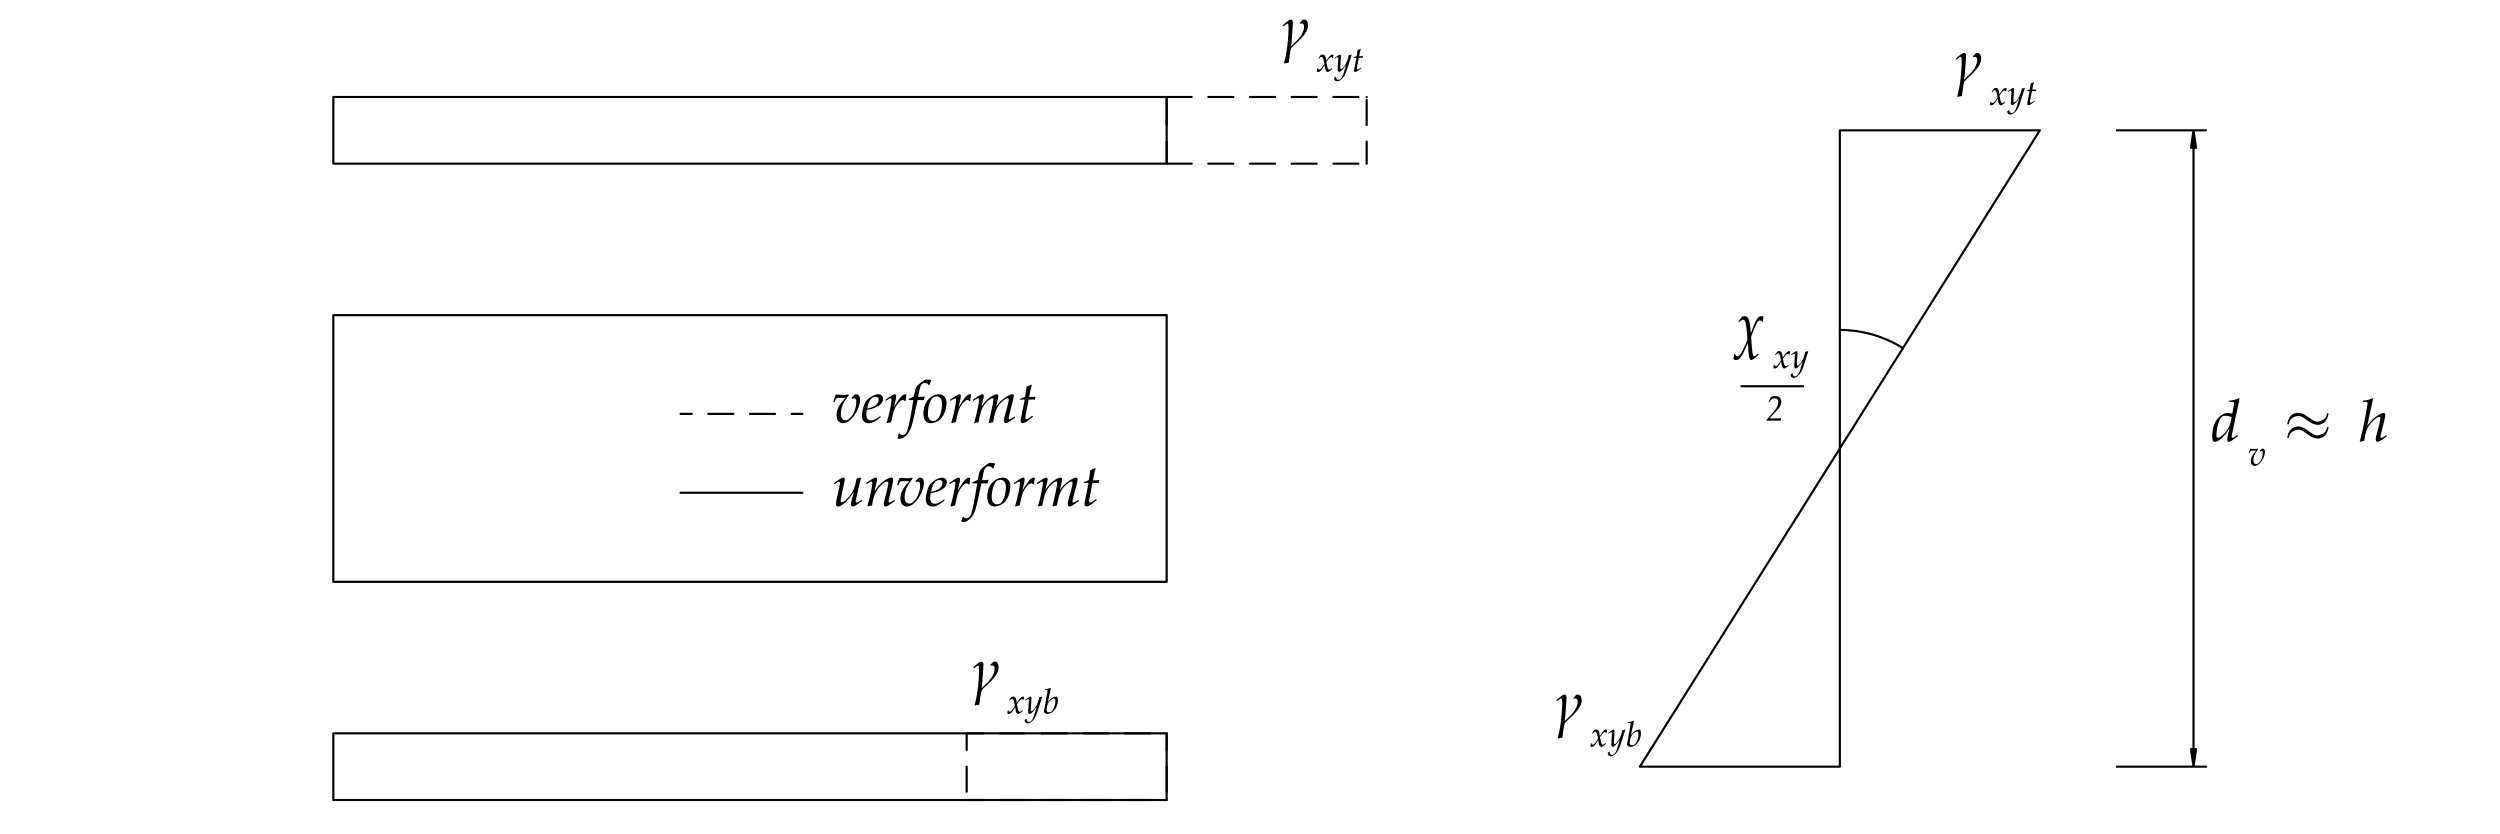
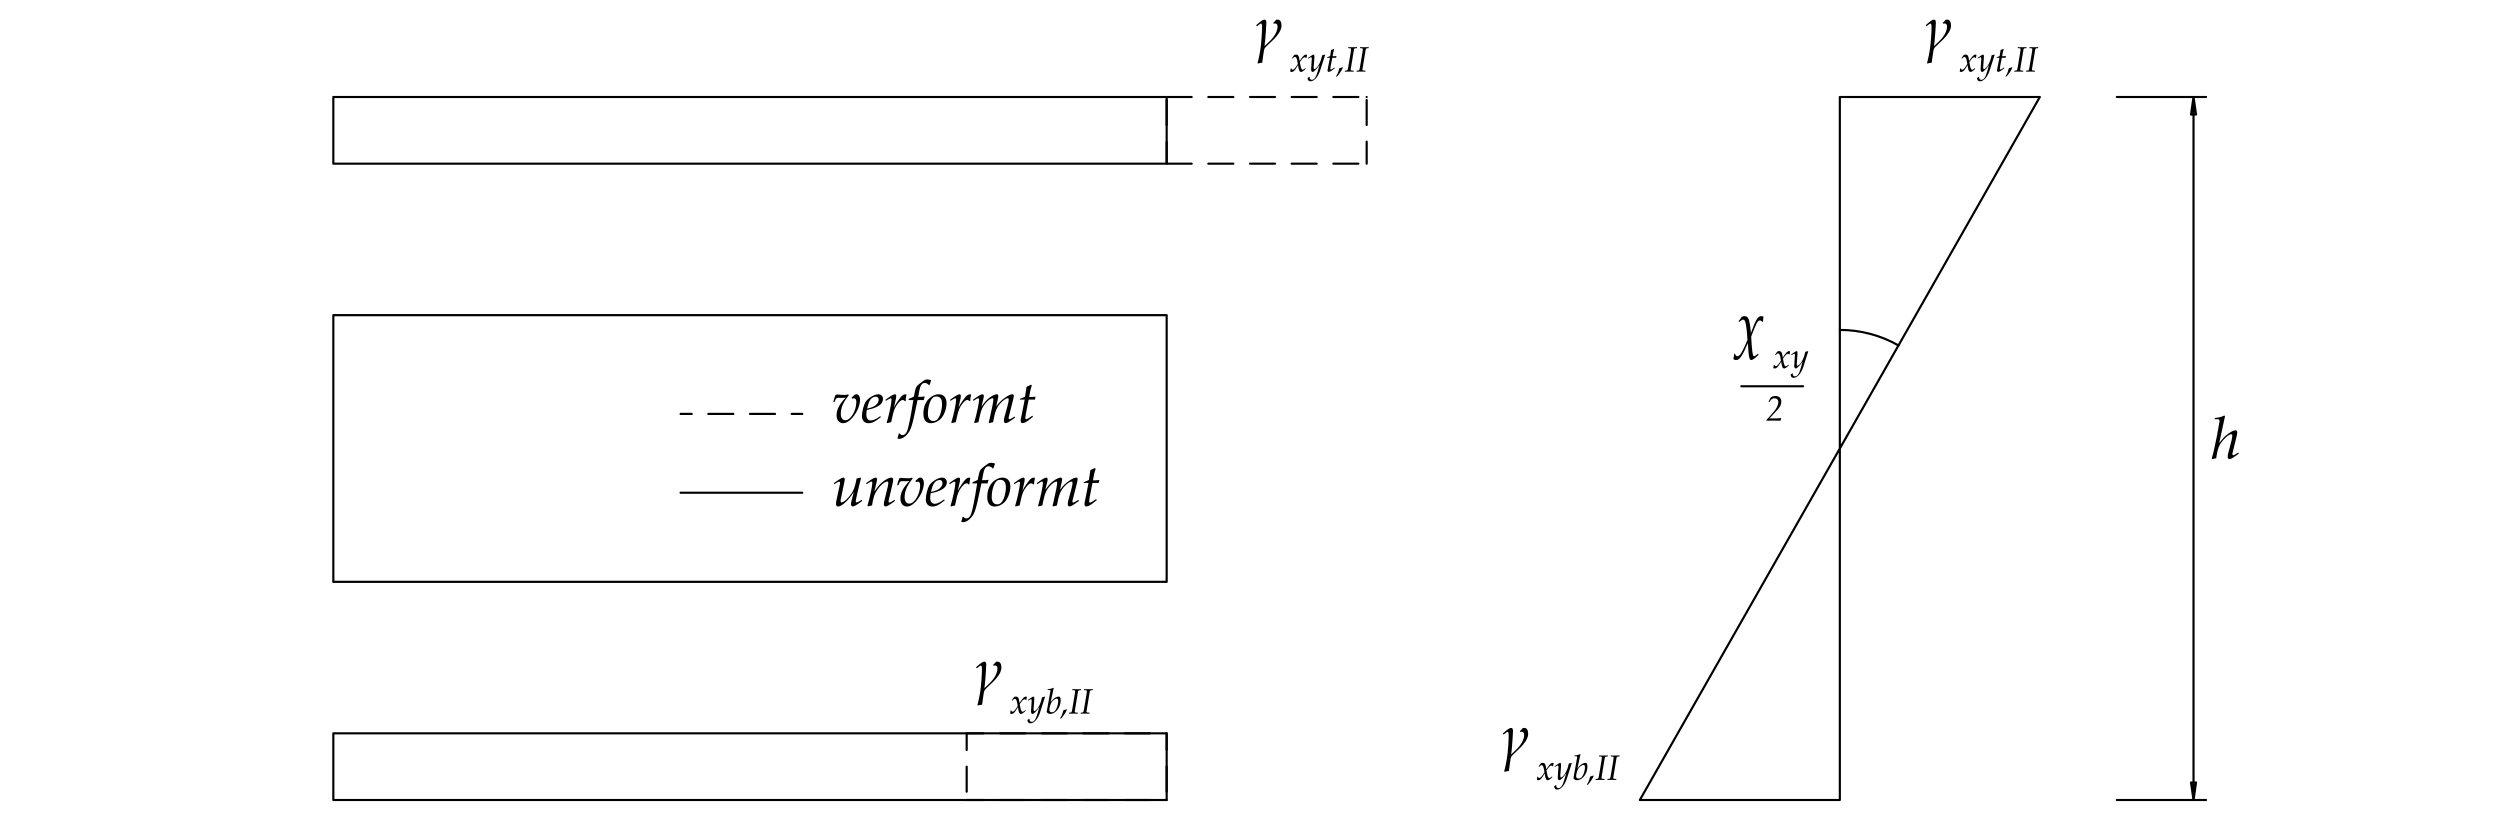
<svg xmlns="http://www.w3.org/2000/svg" version="1.1" id="svg1" width="566.929" height="188.976" viewBox="0 0 566.929 188.976">
  <defs id="defs1">
    <clipPath clipPathUnits="userSpaceOnUse" id="clipPath3">
      <path d="M -0.004,-0.001 V 141.734 H 425.201 V -0.001 H -0.004" transform="matrix(1,0,0,-1,-295.6195,83.2586)" clip-rule="evenodd" id="path3" />
    </clipPath>
    <clipPath clipPathUnits="userSpaceOnUse" id="clipPath4">
      <path d="M -0.004,-0.001 V 141.734 H 425.201 V -0.001 H -0.004" transform="matrix(1,0,0,-1,-301.5552,79.12475)" clip-rule="evenodd" id="path4" />
    </clipPath>
    <clipPath clipPathUnits="userSpaceOnUse" id="clipPath5">
      <path d="M -0.004,-0.001 V 141.734 H 425.201 V -0.001 H -0.004" transform="matrix(1,0,0,-1,-300.3439,70.19561)" clip-rule="evenodd" id="path5" />
    </clipPath>
    <clipPath clipPathUnits="userSpaceOnUse" id="clipPath6">
-       <path d="M -0.004,-0.001 V 141.734 H 425.201 V -0.001 H -0.004" transform="matrix(1,0,0,-1,-165.151,24.5016)" clip-rule="evenodd" id="path6" />
+       <path d="M -0.004,-0.001 V 141.734 H 425.201 V -0.001 H -0.004" transform="matrix(1,0,0,-1,-141.5188,69.86225)" clip-rule="evenodd" id="path6" />
    </clipPath>
    <clipPath clipPathUnits="userSpaceOnUse" id="clipPath7">
-       <path d="M -0.004,-0.001 V 141.734 H 425.201 V -0.001 H -0.004" transform="matrix(1,0,0,-1,-171.2676,20.36774)" clip-rule="evenodd" id="path7" />
-     </clipPath>
-     <clipPath clipPathUnits="userSpaceOnUse" id="clipPath8">
-       <path d="M -0.004,-0.001 V 141.734 H 425.201 V -0.001 H -0.004" transform="matrix(1,0,0,-1,-217.7808,133.6921)" clip-rule="evenodd" id="path8" />
+       <path d="M -0.004,-0.001 V 141.734 H 425.201 V -0.001 H -0.004" transform="matrix(1,0,0,-1,-141.5188,55.68902)" clip-rule="evenodd" id="path7" />
    </clipPath>
    <clipPath clipPathUnits="userSpaceOnUse" id="clipPath9">
-       <path d="M -0.004,-0.001 V 141.734 H 425.201 V -0.001 H -0.004" transform="matrix(1,0,0,-1,-223.8974,129.5583)" clip-rule="evenodd" id="path9" />
+       <path d="M -0.004,-0.001 V 141.734 H 425.201 V -0.001 H -0.004" transform="matrix(1,0,0,-1,-255.2201,13.22765)" clip-rule="evenodd" id="path9" />
    </clipPath>
    <clipPath clipPathUnits="userSpaceOnUse" id="clipPath10">
-       <path d="M -0.004,-0.001 V 141.734 H 425.201 V -0.001 H -0.004" transform="matrix(1,0,0,-1,-141.5188,69.86225)" clip-rule="evenodd" id="path10" />
+       <path d="M -0.004,-0.001 V 141.734 H 425.201 V -0.001 H -0.004" transform="matrix(1,0,0,-1,-261.3367,9.093788)" clip-rule="evenodd" id="path10" />
    </clipPath>
    <clipPath clipPathUnits="userSpaceOnUse" id="clipPath11">
-       <path d="M -0.004,-0.001 V 141.734 H 425.201 V -0.001 H -0.004" transform="matrix(1,0,0,-1,-141.5188,55.68902)" clip-rule="evenodd" id="path11" />
+       <path d="M -0.004,-0.001 V 141.734 H 425.201 V -0.001 H -0.004" transform="matrix(1,0,0,-1,-327.1391,133.6921)" clip-rule="evenodd" id="path11" />
    </clipPath>
    <clipPath clipPathUnits="userSpaceOnUse" id="clipPath12">
-       <path d="M -0.004,-0.001 V 141.734 H 425.201 V -0.001 H -0.004" transform="matrix(1,0,0,-1,-332.2721,128.0229)" clip-rule="evenodd" id="path12" />
+       <path d="M -0.004,-0.001 V 141.734 H 425.201 V -0.001 H -0.004" transform="matrix(1,0,0,-1,-333.2557,129.5583)" clip-rule="evenodd" id="path12" />
    </clipPath>
    <clipPath clipPathUnits="userSpaceOnUse" id="clipPath13">
-       <path d="M -0.004,-0.001 V 141.734 H 425.201 V -0.001 H -0.004" transform="matrix(1,0,0,-1,-338.3887,123.889)" clip-rule="evenodd" id="path13" />
+       <path d="M -0.004,-0.001 V 141.734 H 425.201 V -0.001 H -0.004" transform="matrix(1,0,0,-1,-213.2714,133.6921)" clip-rule="evenodd" id="path13" />
    </clipPath>
    <clipPath clipPathUnits="userSpaceOnUse" id="clipPath14">
-       <path d="M -0.004,-0.001 V 141.734 H 425.201 V -0.001 H -0.004" transform="matrix(1,0,0,-1,-264.3217,18.89694)" clip-rule="evenodd" id="path14" />
+       <path d="M -0.004,-0.001 V 141.734 H 425.201 V -0.001 H -0.004" transform="matrix(1,0,0,-1,-219.3879,129.5583)" clip-rule="evenodd" id="path14" />
    </clipPath>
    <clipPath clipPathUnits="userSpaceOnUse" id="clipPath15">
-       <path d="M -0.004,-0.001 V 141.734 H 425.201 V -0.001 H -0.004" transform="matrix(1,0,0,-1,-270.4383,14.76308)" clip-rule="evenodd" id="path15" />
+       <path d="M -0.004,-0.001 V 141.734 H 425.201 V -0.001 H -0.004" transform="matrix(1,0,0,-1,-165.6306,24.5016)" clip-rule="evenodd" id="path15" />
+     </clipPath>
+     <clipPath clipPathUnits="userSpaceOnUse" id="clipPath16">
+       <path d="M -0.004,-0.001 V 141.734 H 425.201 V -0.001 H -0.004" transform="matrix(1,0,0,-1,-171.7472,20.36774)" clip-rule="evenodd" id="path16" />
    </clipPath>
    <clipPath clipPathUnits="userSpaceOnUse" id="clipPath18">
-       <path d="M -0.004,-0.001 V 141.734 H 425.201 V -0.001 H -0.004" transform="matrix(1,0,0,-1,-376.0719,66.68541)" clip-rule="evenodd" id="path18" />
-     </clipPath>
-     <clipPath clipPathUnits="userSpaceOnUse" id="clipPath19">
-       <path d="M -0.004,-0.001 V 141.734 H 425.201 V -0.001 H -0.004" transform="matrix(1,0,0,-1,-382.3594,62.55155)" clip-rule="evenodd" id="path19" />
-     </clipPath>
-     <clipPath clipPathUnits="userSpaceOnUse" id="clipPath20">
-       <path d="M -0.004,-0.001 V 141.734 H 425.201 V -0.001 H -0.004" transform="matrix(1,0,0,-1,-388.4217,66.68541)" clip-rule="evenodd" id="path20" />
-     </clipPath>
-     <clipPath clipPathUnits="userSpaceOnUse" id="clipPath21">
-       <path d="M -0.004,-0.001 V 141.734 H 425.201 V -0.001 H -0.004" transform="matrix(1,0,0,-1,-401.2492,66.68541)" clip-rule="evenodd" id="path21" />
+       <path d="M -0.004,-0.001 V 141.734 H 425.201 V -0.001 H -0.004" transform="matrix(1,0,0,-1,-376.0719,63.73738)" clip-rule="evenodd" id="path18" />
    </clipPath>
  </defs>
  <g id="g1">
    <path id="path1" d="m 198.425,125.235 h 4.252 m 2.835,0 h 4.252 m 2.835,0 h 4.252 m 2.835,0 h 4.252 m 2.835,0 h 4.252 m -32.599,0 v 0 m 34.016,0 v 0 m 0,-11.339 v 3.742 m 0,2.835 v 4.252 m 0,-10.828 v 0 m 0,11.339 v 0 M 198.425,113.896 h 4.252 m 2.835,0 h 4.252 m 2.835,0 h 4.252 m 2.835,0 h 4.252 m 2.835,0 h 4.252 m -32.599,0 v 0 m 34.016,0 v 0 m -34.016,0 v 3.742 m 0,2.835 v 4.252 m 0,-10.828 v 0 m 0,11.339 v 0 M 164.409,17.008 h 2.835 m 2.835,0 h 4.252 m 2.835,0 h 4.252 m 2.835,0 h 4.252 m 2.835,0 h 4.252 m -31.181,0 v 0 m 34.016,0 v 0 m 0,-9.921 v 4.252 m 0,2.835 v 2.835 m 0,-11.339 v 0 m 0,11.339 v 0 M 164.409,5.669 h 2.835 m 2.835,0 h 4.252 m 2.835,0 h 4.252 m 2.835,0 h 4.252 m 2.835,0 h 4.252 m -31.181,0 v 0 m 34.016,0 v 0 m -34.016,1.417 v 4.252 m 0,2.835 v 2.835 m 0,-11.339 v 0 m 0,11.339 v 0 m -48.657,54.328 h 1.886 m 2.835,0 h 4.252 m 2.835,0 h 4.252 m 2.835,0 h 1.799 m -20.693,0 v 0 m 20.693,0 v 0" style="fill:none;stroke:#000000;stroke-width:0.368;stroke-linecap:round;stroke-linejoin:round;stroke-miterlimit:10;stroke-dasharray:none;stroke-opacity:1" transform="matrix(1.333333,0,0,-1.333333,0,188.976)" />
-     <path id="path2" d="m 115.752,57.928 h 20.693 M 346.932,119.565 278.901,11.339 m 34.016,0 V 119.565 H 346.932 M 278.901,11.339 h 34.016 m -16.749,64.699 h 10.488 M 56.693,42.775 V 88.129 M 198.425,42.775 V 88.129 H 56.693 m 0,-45.354 H 198.425 M 56.693,5.669 V 17.008 M 198.425,5.669 V 17.008 H 56.693 m 0,-11.339 H 198.425 M 56.693,113.896 V 125.235 M 198.425,113.896 V 125.235 H 56.693 m 0,-11.339 h 141.732" style="fill:none;stroke:#000000;stroke-width:0.368;stroke-linecap:round;stroke-linejoin:round;stroke-miterlimit:10;stroke-dasharray:none;stroke-opacity:1" transform="matrix(1.333333,0,0,-1.333333,0,188.976)" />
+     <path id="path2" d="m 115.752,57.928 h 20.693 m 159.723,18.11 h 10.488 m 6.261,49.197 H 346.932 M 278.901,5.669 h 34.016 M 346.932,125.235 278.901,5.669 m 34.016,0 V 125.235 M 56.693,42.775 V 88.129 M 198.425,42.775 V 88.129 H 56.693 m 0,-45.354 H 198.425 M 56.693,5.669 V 17.008 M 198.425,5.669 V 17.008 H 56.693 m 0,-11.339 H 198.425 M 56.693,113.896 V 125.235 M 198.425,113.896 V 125.235 H 56.693 m 0,-11.339 h 141.732" style="fill:none;stroke:#000000;stroke-width:0.368;stroke-linecap:round;stroke-linejoin:round;stroke-miterlimit:10;stroke-dasharray:none;stroke-opacity:1" transform="matrix(1.333333,0,0,-1.333333,0,188.976)" />
    <text id="text2" xml:space="preserve" transform="matrix(1.333333,0,0,1.333333,394.1593,77.96453)" clip-path="url(#clipPath3)">
      <tspan style="font-style:italic;font-variant:normal;font-weight:normal;font-stretch:normal;font-size:10.007px;font-family:'Palatino Linotype';writing-mode:lr-tb;fill:#000000;fill-opacity:1;fill-rule:nonzero;stroke:none" x="0" y="0" id="tspan2">χ</tspan>
    </text>
    <text id="text3" xml:space="preserve" transform="matrix(1.333333,0,0,1.333333,402.0736,83.47633)" clip-path="url(#clipPath4)">
      <tspan style="font-style:italic;font-variant:normal;font-weight:normal;font-stretch:normal;font-size:6.004px;font-family:'Palatino Linotype';writing-mode:lr-tb;fill:#000000;fill-opacity:1;fill-rule:nonzero;stroke:none" x="0 3.002" y="0" id="tspan3">xy</tspan>
    </text>
    <text id="text4" xml:space="preserve" transform="matrix(1.333333,0,0,1.333333,400.4585,95.38185)" clip-path="url(#clipPath5)">
      <tspan style="font-style:italic;font-variant:normal;font-weight:normal;font-stretch:normal;font-size:6.004px;font-family:'Palatino Linotype';writing-mode:lr-tb;fill:#000000;fill-opacity:1;fill-rule:nonzero;stroke:none" x="0" y="0" id="tspan4">2</tspan>
    </text>
-     <text id="text5" xml:space="preserve" transform="matrix(1.333333,0,0,1.333333,220.2014,156.3072)" clip-path="url(#clipPath6)">
-       <tspan style="font-style:italic;font-variant:normal;font-weight:normal;font-stretch:normal;font-size:10.007px;font-family:'Palatino Linotype';writing-mode:lr-tb;fill:#000000;fill-opacity:1;fill-rule:nonzero;stroke:none" x="0" y="0" id="tspan5">γ</tspan>
+     <text id="text5" xml:space="preserve" transform="matrix(1.333333,0,0,1.333333,188.6917,95.82633)" clip-path="url(#clipPath6)">
+       <tspan style="font-style:italic;font-variant:normal;font-weight:normal;font-stretch:normal;font-size:10.007px;font-family:'Palatino Linotype';writing-mode:lr-tb;fill:#000000;fill-opacity:1;fill-rule:nonzero;stroke:none" x="0 5.004 8.896 12.789 15.571 20.014 23.907 31.693" y="0" id="tspan5">verformt</tspan>
    </text>
-     <text id="text6" xml:space="preserve" transform="matrix(1.333333,0,0,1.333333,228.3568,161.819)" clip-path="url(#clipPath7)">
-       <tspan style="font-style:italic;font-variant:normal;font-weight:normal;font-stretch:normal;font-size:6.004px;font-family:'Palatino Linotype';writing-mode:lr-tb;fill:#000000;fill-opacity:1;fill-rule:nonzero;stroke:none" x="0 3.002 6.004" y="0" id="tspan6">xyb</tspan>
+     <text id="text6" xml:space="preserve" transform="matrix(1.333333,0,0,1.333333,188.6917,114.724)" clip-path="url(#clipPath7)">
+       <tspan style="font-style:italic;font-variant:normal;font-weight:normal;font-stretch:normal;font-size:10.007px;font-family:'Palatino Linotype';writing-mode:lr-tb;fill:#000000;fill-opacity:1;fill-rule:nonzero;stroke:none" x="0 5.564 11.128 16.131 20.024 23.917 26.699 31.142 35.035 42.821" y="0" id="tspan6">unverformt</tspan>
    </text>
-     <text id="text7" xml:space="preserve" transform="matrix(1.333333,0,0,1.333333,290.3744,10.7198)" clip-path="url(#clipPath8)">
-       <tspan style="font-style:italic;font-variant:normal;font-weight:normal;font-stretch:normal;font-size:10.007px;font-family:'Palatino Linotype';writing-mode:lr-tb;fill:#000000;fill-opacity:1;fill-rule:nonzero;stroke:none" x="0" y="0" id="tspan7">γ</tspan>
+     <path id="path8" d="m 373.072,5.669 -0.425,2.976 h 0.85 l -0.425,-2.976 m 0,119.565 -0.425,-2.976 h 0.85 l -0.425,2.976 m 0,-119.565 h -2.126 m 2.126,0 h 2.126 m -2.126,119.565 h -2.126 m 2.126,0 h 2.126 M 373.072,5.669 H 360.032 M 373.072,125.235 H 360.032 M 373.072,5.669 v 0 m 0,119.565 v 0 m 0,-119.565 V 125.235" style="fill:none;stroke:#000000;stroke-width:0.368;stroke-linecap:round;stroke-linejoin:round;stroke-miterlimit:10;stroke-dasharray:none;stroke-opacity:1" transform="matrix(1.333333,0,0,-1.333333,0,188.976)" />
+     <text id="text8" xml:space="preserve" transform="matrix(1.333333,0,0,1.333333,340.2935,171.3391)" clip-path="url(#clipPath9)">
+       <tspan style="font-style:italic;font-variant:normal;font-weight:normal;font-stretch:normal;font-size:10.007px;font-family:'Palatino Linotype';writing-mode:lr-tb;fill:#000000;fill-opacity:1;fill-rule:nonzero;stroke:none" x="0" y="0" id="tspan8">γ</tspan>
    </text>
-     <text id="text8" xml:space="preserve" transform="matrix(1.333333,0,0,1.333333,298.5299,16.23161)" clip-path="url(#clipPath9)">
-       <tspan style="font-style:italic;font-variant:normal;font-weight:normal;font-stretch:normal;font-size:6.004px;font-family:'Palatino Linotype';writing-mode:lr-tb;fill:#000000;fill-opacity:1;fill-rule:nonzero;stroke:none" x="0 3.002 6.004" y="0" id="tspan8">xyt</tspan>
+     <text id="text9" xml:space="preserve" transform="matrix(1.333333,0,0,1.333333,348.4489,176.851)" clip-path="url(#clipPath10)">
+       <tspan style="font-style:italic;font-variant:normal;font-weight:normal;font-stretch:normal;font-size:6.004px;font-family:'Palatino Linotype';writing-mode:lr-tb;fill:#000000;fill-opacity:1;fill-rule:nonzero;stroke:none" x="0 3.002 6.004 8.784 10.285 12.285" y="0" id="tspan9">xyb,II</tspan>
    </text>
-     <text id="text9" xml:space="preserve" transform="matrix(1.333333,0,0,1.333333,188.6917,95.82633)" clip-path="url(#clipPath10)">
-       <tspan style="font-style:italic;font-variant:normal;font-weight:normal;font-stretch:normal;font-size:10.007px;font-family:'Palatino Linotype';writing-mode:lr-tb;fill:#000000;fill-opacity:1;fill-rule:nonzero;stroke:none" x="0 5.004 8.896 12.789 15.571 20.014 23.907 31.693" y="0" id="tspan9">verformt</tspan>
+     <text id="text10" xml:space="preserve" transform="matrix(1.333333,0,0,1.333333,436.1854,10.7198)" clip-path="url(#clipPath11)">
+       <tspan style="font-style:italic;font-variant:normal;font-weight:normal;font-stretch:normal;font-size:10.007px;font-family:'Palatino Linotype';writing-mode:lr-tb;fill:#000000;fill-opacity:1;fill-rule:nonzero;stroke:none" x="0" y="0" id="tspan10">γ</tspan>
    </text>
-     <text id="text10" xml:space="preserve" transform="matrix(1.333333,0,0,1.333333,188.6917,114.724)" clip-path="url(#clipPath11)">
-       <tspan style="font-style:italic;font-variant:normal;font-weight:normal;font-stretch:normal;font-size:10.007px;font-family:'Palatino Linotype';writing-mode:lr-tb;fill:#000000;fill-opacity:1;fill-rule:nonzero;stroke:none" x="0 5.564 11.128 16.131 20.024 23.917 26.699 31.142 35.035 42.821" y="0" id="tspan10">unverformt</tspan>
+     <text id="text11" xml:space="preserve" transform="matrix(1.333333,0,0,1.333333,444.3408,16.23161)" clip-path="url(#clipPath12)">
+       <tspan style="font-style:italic;font-variant:normal;font-weight:normal;font-stretch:normal;font-size:6.004px;font-family:'Palatino Linotype';writing-mode:lr-tb;fill:#000000;fill-opacity:1;fill-rule:nonzero;stroke:none" x="0 3.002 6.004 8.004 9.505 11.504" y="0" id="tspan11">xyt,II</tspan>
    </text>
-     <text id="text11" xml:space="preserve" transform="matrix(1.333333,0,0,1.333333,443.0295,18.27885)" clip-path="url(#clipPath12)">
-       <tspan style="font-style:italic;font-variant:normal;font-weight:normal;font-stretch:normal;font-size:10.007px;font-family:'Palatino Linotype';writing-mode:lr-tb;fill:#000000;fill-opacity:1;fill-rule:nonzero;stroke:none" x="0" y="0" id="tspan11">γ</tspan>
+     <text id="text12" xml:space="preserve" transform="matrix(1.333333,0,0,1.333333,284.3618,10.7198)" clip-path="url(#clipPath13)">
+       <tspan style="font-style:italic;font-variant:normal;font-weight:normal;font-stretch:normal;font-size:10.007px;font-family:'Palatino Linotype';writing-mode:lr-tb;fill:#000000;fill-opacity:1;fill-rule:nonzero;stroke:none" x="0" y="0" id="tspan12">γ</tspan>
    </text>
-     <text id="text12" xml:space="preserve" transform="matrix(1.333333,0,0,1.333333,451.185,23.79068)" clip-path="url(#clipPath13)">
-       <tspan style="font-style:italic;font-variant:normal;font-weight:normal;font-stretch:normal;font-size:6.004px;font-family:'Palatino Linotype';writing-mode:lr-tb;fill:#000000;fill-opacity:1;fill-rule:nonzero;stroke:none" x="0 3.002 6.004" y="0" id="tspan12">xyt</tspan>
+     <text id="text13" xml:space="preserve" transform="matrix(1.333333,0,0,1.333333,292.5172,16.23161)" clip-path="url(#clipPath14)">
+       <tspan style="font-style:italic;font-variant:normal;font-weight:normal;font-stretch:normal;font-size:6.004px;font-family:'Palatino Linotype';writing-mode:lr-tb;fill:#000000;fill-opacity:1;fill-rule:nonzero;stroke:none" x="0 3.002 6.004 8.004 9.505 11.504" y="0" id="tspan13">xyt,II</tspan>
    </text>
-     <text id="text13" xml:space="preserve" transform="matrix(1.333333,0,0,1.333333,352.4289,163.7801)" clip-path="url(#clipPath14)">
-       <tspan style="font-style:italic;font-variant:normal;font-weight:normal;font-stretch:normal;font-size:10.007px;font-family:'Palatino Linotype';writing-mode:lr-tb;fill:#000000;fill-opacity:1;fill-rule:nonzero;stroke:none" x="0" y="0" id="tspan13">γ</tspan>
+     <text id="text14" xml:space="preserve" transform="matrix(1.333333,0,0,1.333333,220.8408,156.3072)" clip-path="url(#clipPath15)">
+       <tspan style="font-style:italic;font-variant:normal;font-weight:normal;font-stretch:normal;font-size:10.007px;font-family:'Palatino Linotype';writing-mode:lr-tb;fill:#000000;fill-opacity:1;fill-rule:nonzero;stroke:none" x="0" y="0" id="tspan14">γ</tspan>
    </text>
-     <text id="text14" xml:space="preserve" transform="matrix(1.333333,0,0,1.333333,360.5843,169.2919)" clip-path="url(#clipPath15)">
-       <tspan style="font-style:italic;font-variant:normal;font-weight:normal;font-stretch:normal;font-size:6.004px;font-family:'Palatino Linotype';writing-mode:lr-tb;fill:#000000;fill-opacity:1;fill-rule:nonzero;stroke:none" x="0 3.002 6.004" y="0" id="tspan14">xyb</tspan>
+     <text id="text15" xml:space="preserve" transform="matrix(1.333333,0,0,1.333333,228.9962,161.819)" clip-path="url(#clipPath16)">
+       <tspan style="font-style:italic;font-variant:normal;font-weight:normal;font-stretch:normal;font-size:6.004px;font-family:'Palatino Linotype';writing-mode:lr-tb;fill:#000000;fill-opacity:1;fill-rule:nonzero;stroke:none" x="0 3.002 6.004 8.784 10.285 12.285" y="0" id="tspan15">xyb,II</tspan>
    </text>
-     <path id="path16" d="m 373.072,11.339 -0.425,2.976 h 0.85 l -0.425,-2.976 m 0,108.227 -0.425,-2.976 h 0.85 l -0.425,2.976 m 0,-108.227 h -2.126 m 2.126,0 h 2.126 m -2.126,108.227 h -2.126 m 2.126,0 h 2.126 M 373.072,11.339 h -13.039 m 13.039,108.227 H 360.032 M 373.072,11.339 v 0 m 0,108.227 v 0 m 0,-108.227 v 108.227" style="fill:none;stroke:#000000;stroke-width:0.368;stroke-linecap:round;stroke-linejoin:round;stroke-miterlimit:10;stroke-dasharray:none;stroke-opacity:1" transform="matrix(1.333333,0,0,-1.333333,0,188.976)" />
-     <path id="path17" d="m 323.649,82.526 c -3.215,2.021 -6.936,3.093 -10.733,3.093" style="fill:none;stroke:#000000;stroke-width:0.368;stroke-linecap:round;stroke-linejoin:round;stroke-miterlimit:10;stroke-dasharray:none;stroke-opacity:1" transform="matrix(1.333333,0,0,-1.333333,0,188.976)" />
-     <text id="text17" xml:space="preserve" transform="matrix(1.333333,0,0,1.333333,501.4292,100.0621)" clip-path="url(#clipPath18)">
-       <tspan style="font-style:italic;font-variant:normal;font-weight:normal;font-stretch:normal;font-size:10.007px;font-family:'Palatino Linotype';writing-mode:lr-tb;fill:#000000;fill-opacity:1;fill-rule:nonzero;stroke:none" x="0" y="0" id="tspan17">d</tspan>
-     </text>
-     <text id="text18" xml:space="preserve" transform="matrix(1.333333,0,0,1.333333,509.8126,105.5739)" clip-path="url(#clipPath19)">
-       <tspan style="font-style:italic;font-variant:normal;font-weight:normal;font-stretch:normal;font-size:6.004px;font-family:'Palatino Linotype';writing-mode:lr-tb;fill:#000000;fill-opacity:1;fill-rule:nonzero;stroke:none" x="0" y="0" id="tspan18">v</tspan>
-     </text>
-     <text id="text19" xml:space="preserve" transform="matrix(1.333333,0,0,1.333333,517.8956,100.0621)" clip-path="url(#clipPath20)">
-       <tspan style="font-variant:normal;font-weight:normal;font-stretch:normal;font-size:10.616px;font-family:'Cambria Math';writing-mode:lr-tb;fill:#000000;fill-opacity:1;fill-rule:nonzero;stroke:none" x="0" y="0" id="tspan19">≈</tspan>
-     </text>
-     <text id="text20" xml:space="preserve" transform="matrix(1.333333,0,0,1.333333,534.9989,100.0621)" clip-path="url(#clipPath21)">
-       <tspan style="font-style:italic;font-variant:normal;font-weight:normal;font-stretch:normal;font-size:10.007px;font-family:'Palatino Linotype';writing-mode:lr-tb;fill:#000000;fill-opacity:1;fill-rule:nonzero;stroke:none" x="0" y="0" id="tspan20">h</tspan>
+     <path id="path17" d="m 322.89,82.981 c -3.04,1.73 -6.477,2.639 -9.974,2.639" style="fill:none;stroke:#000000;stroke-width:0.368;stroke-linecap:round;stroke-linejoin:round;stroke-miterlimit:10;stroke-dasharray:none;stroke-opacity:1" transform="matrix(1.333333,0,0,-1.333333,0,188.976)" />
+     <text id="text17" xml:space="preserve" transform="matrix(1.333333,0,0,1.333333,501.4292,103.9928)" clip-path="url(#clipPath18)">
+       <tspan style="font-style:italic;font-variant:normal;font-weight:normal;font-stretch:normal;font-size:10.007px;font-family:'Palatino Linotype';writing-mode:lr-tb;fill:#000000;fill-opacity:1;fill-rule:nonzero;stroke:none" x="0" y="0" id="tspan17">h</tspan>
    </text>
  </g>
</svg>
